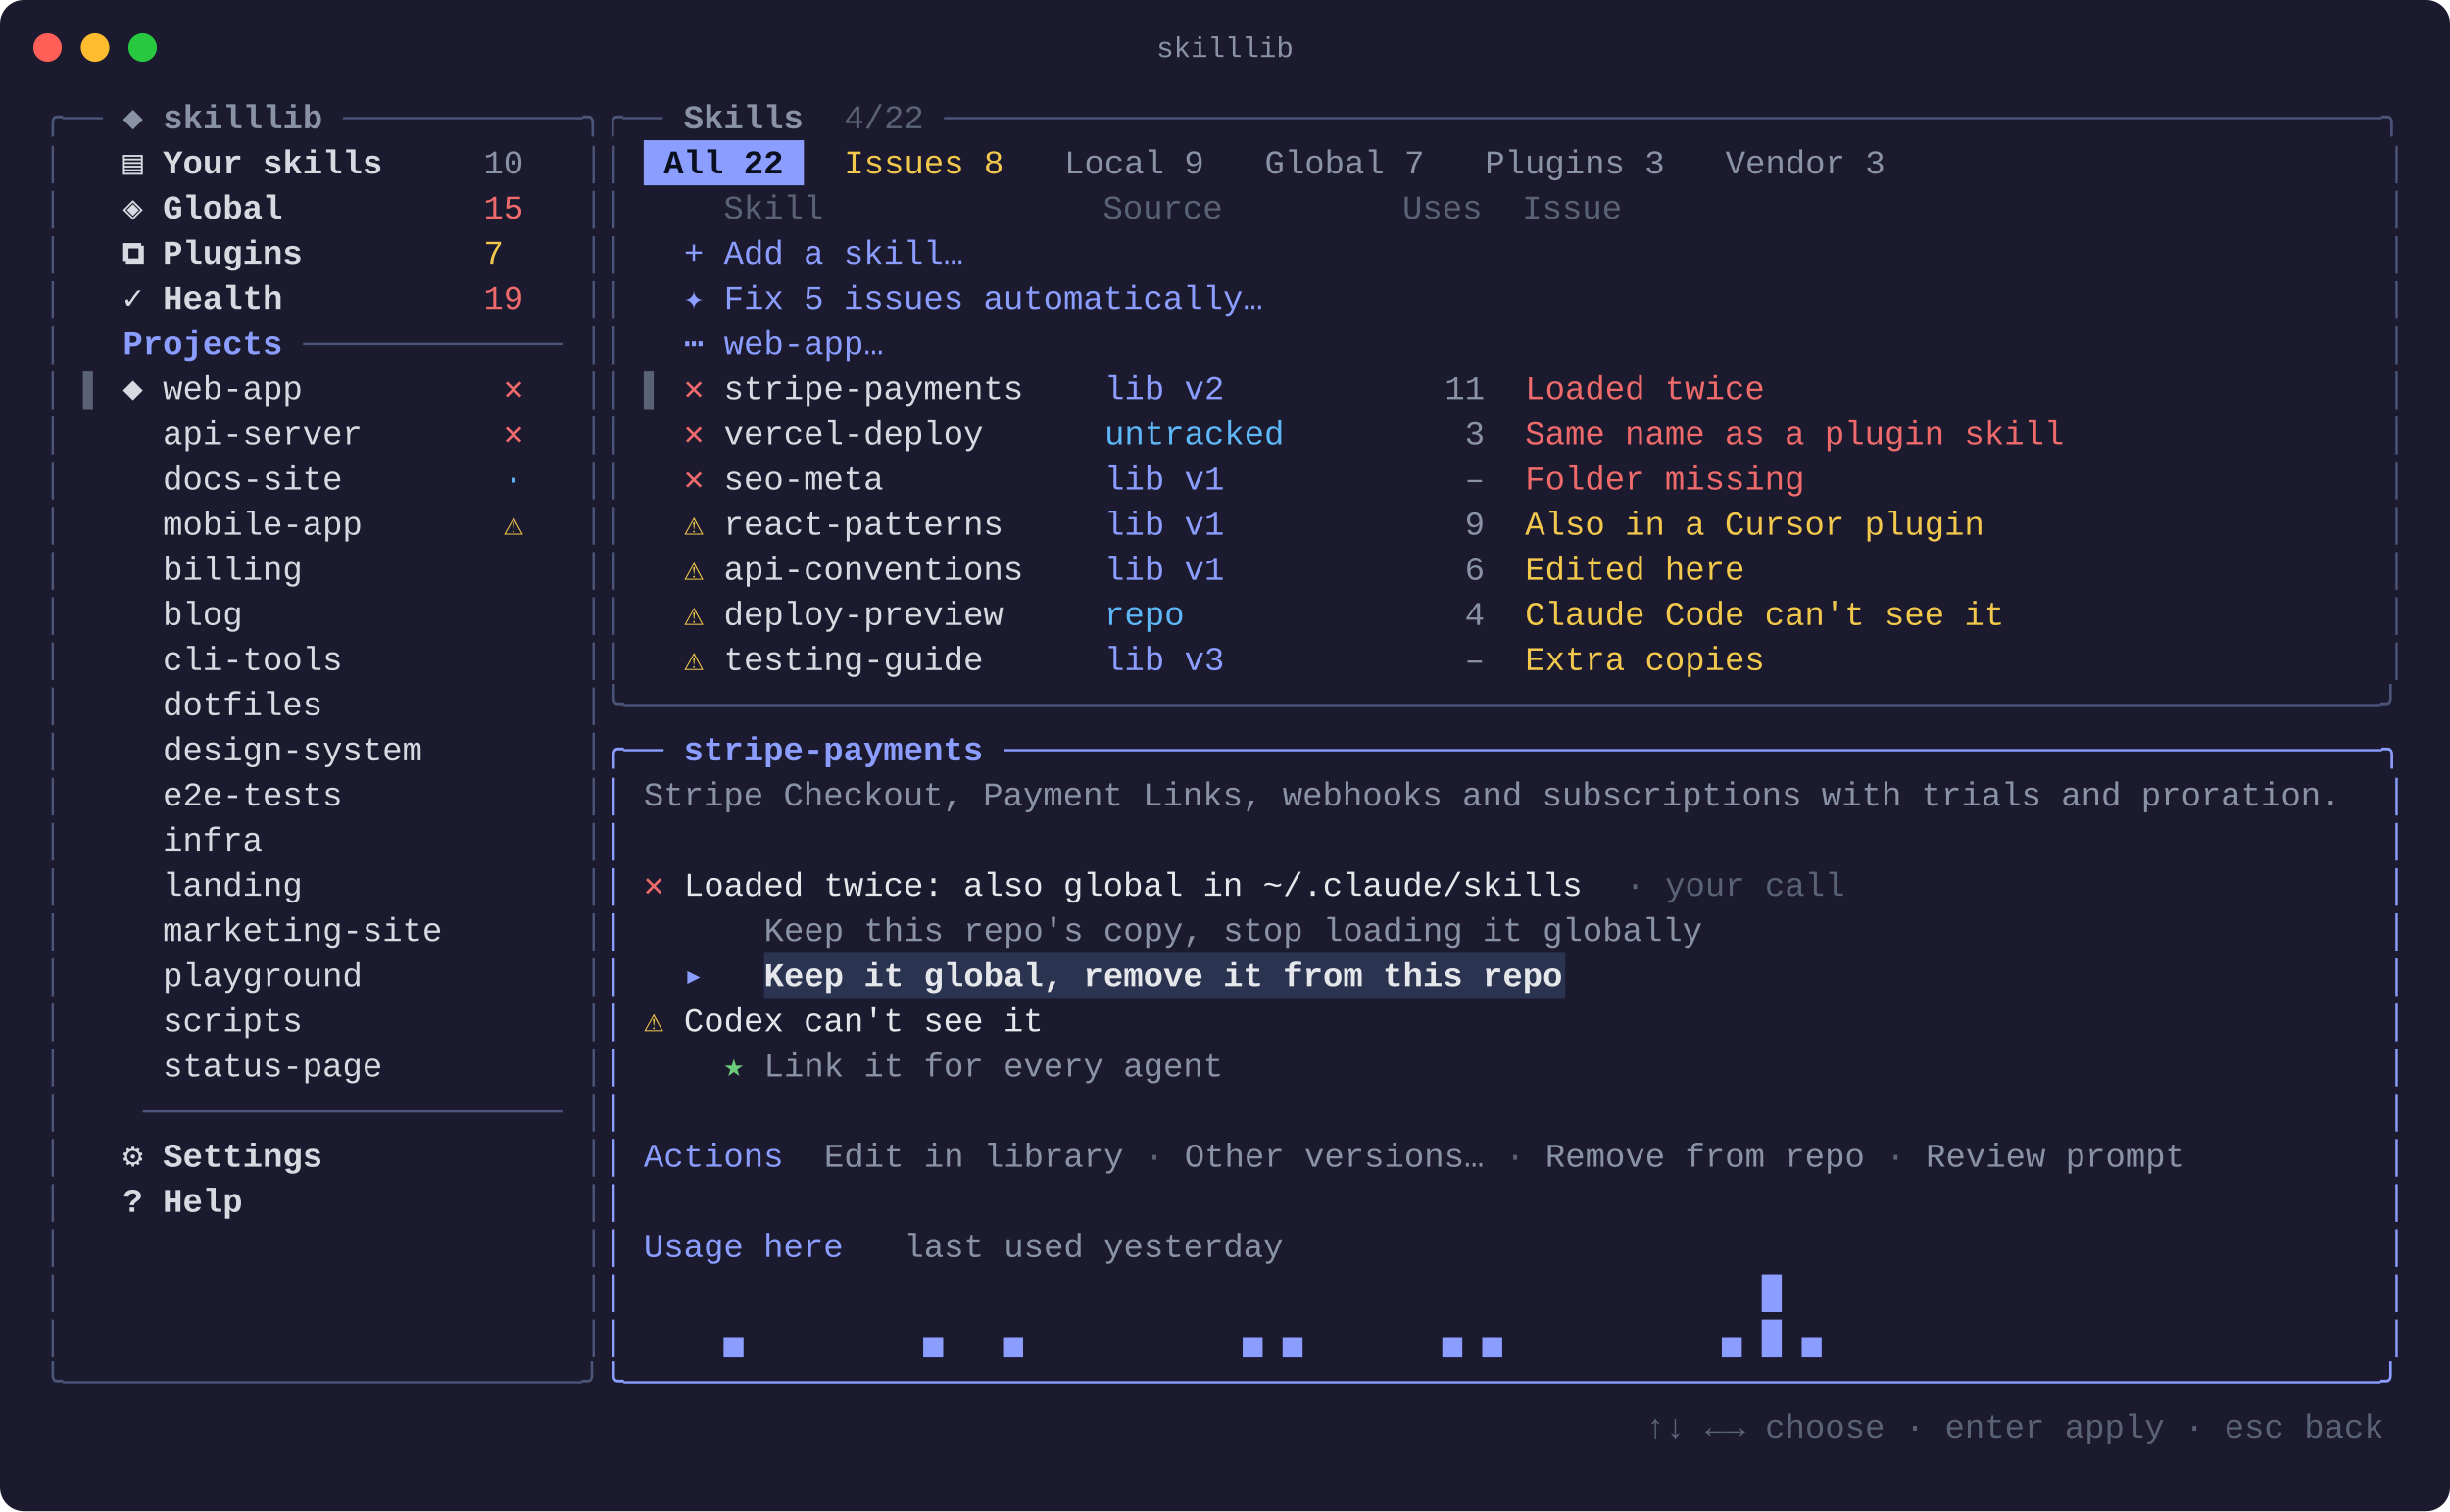
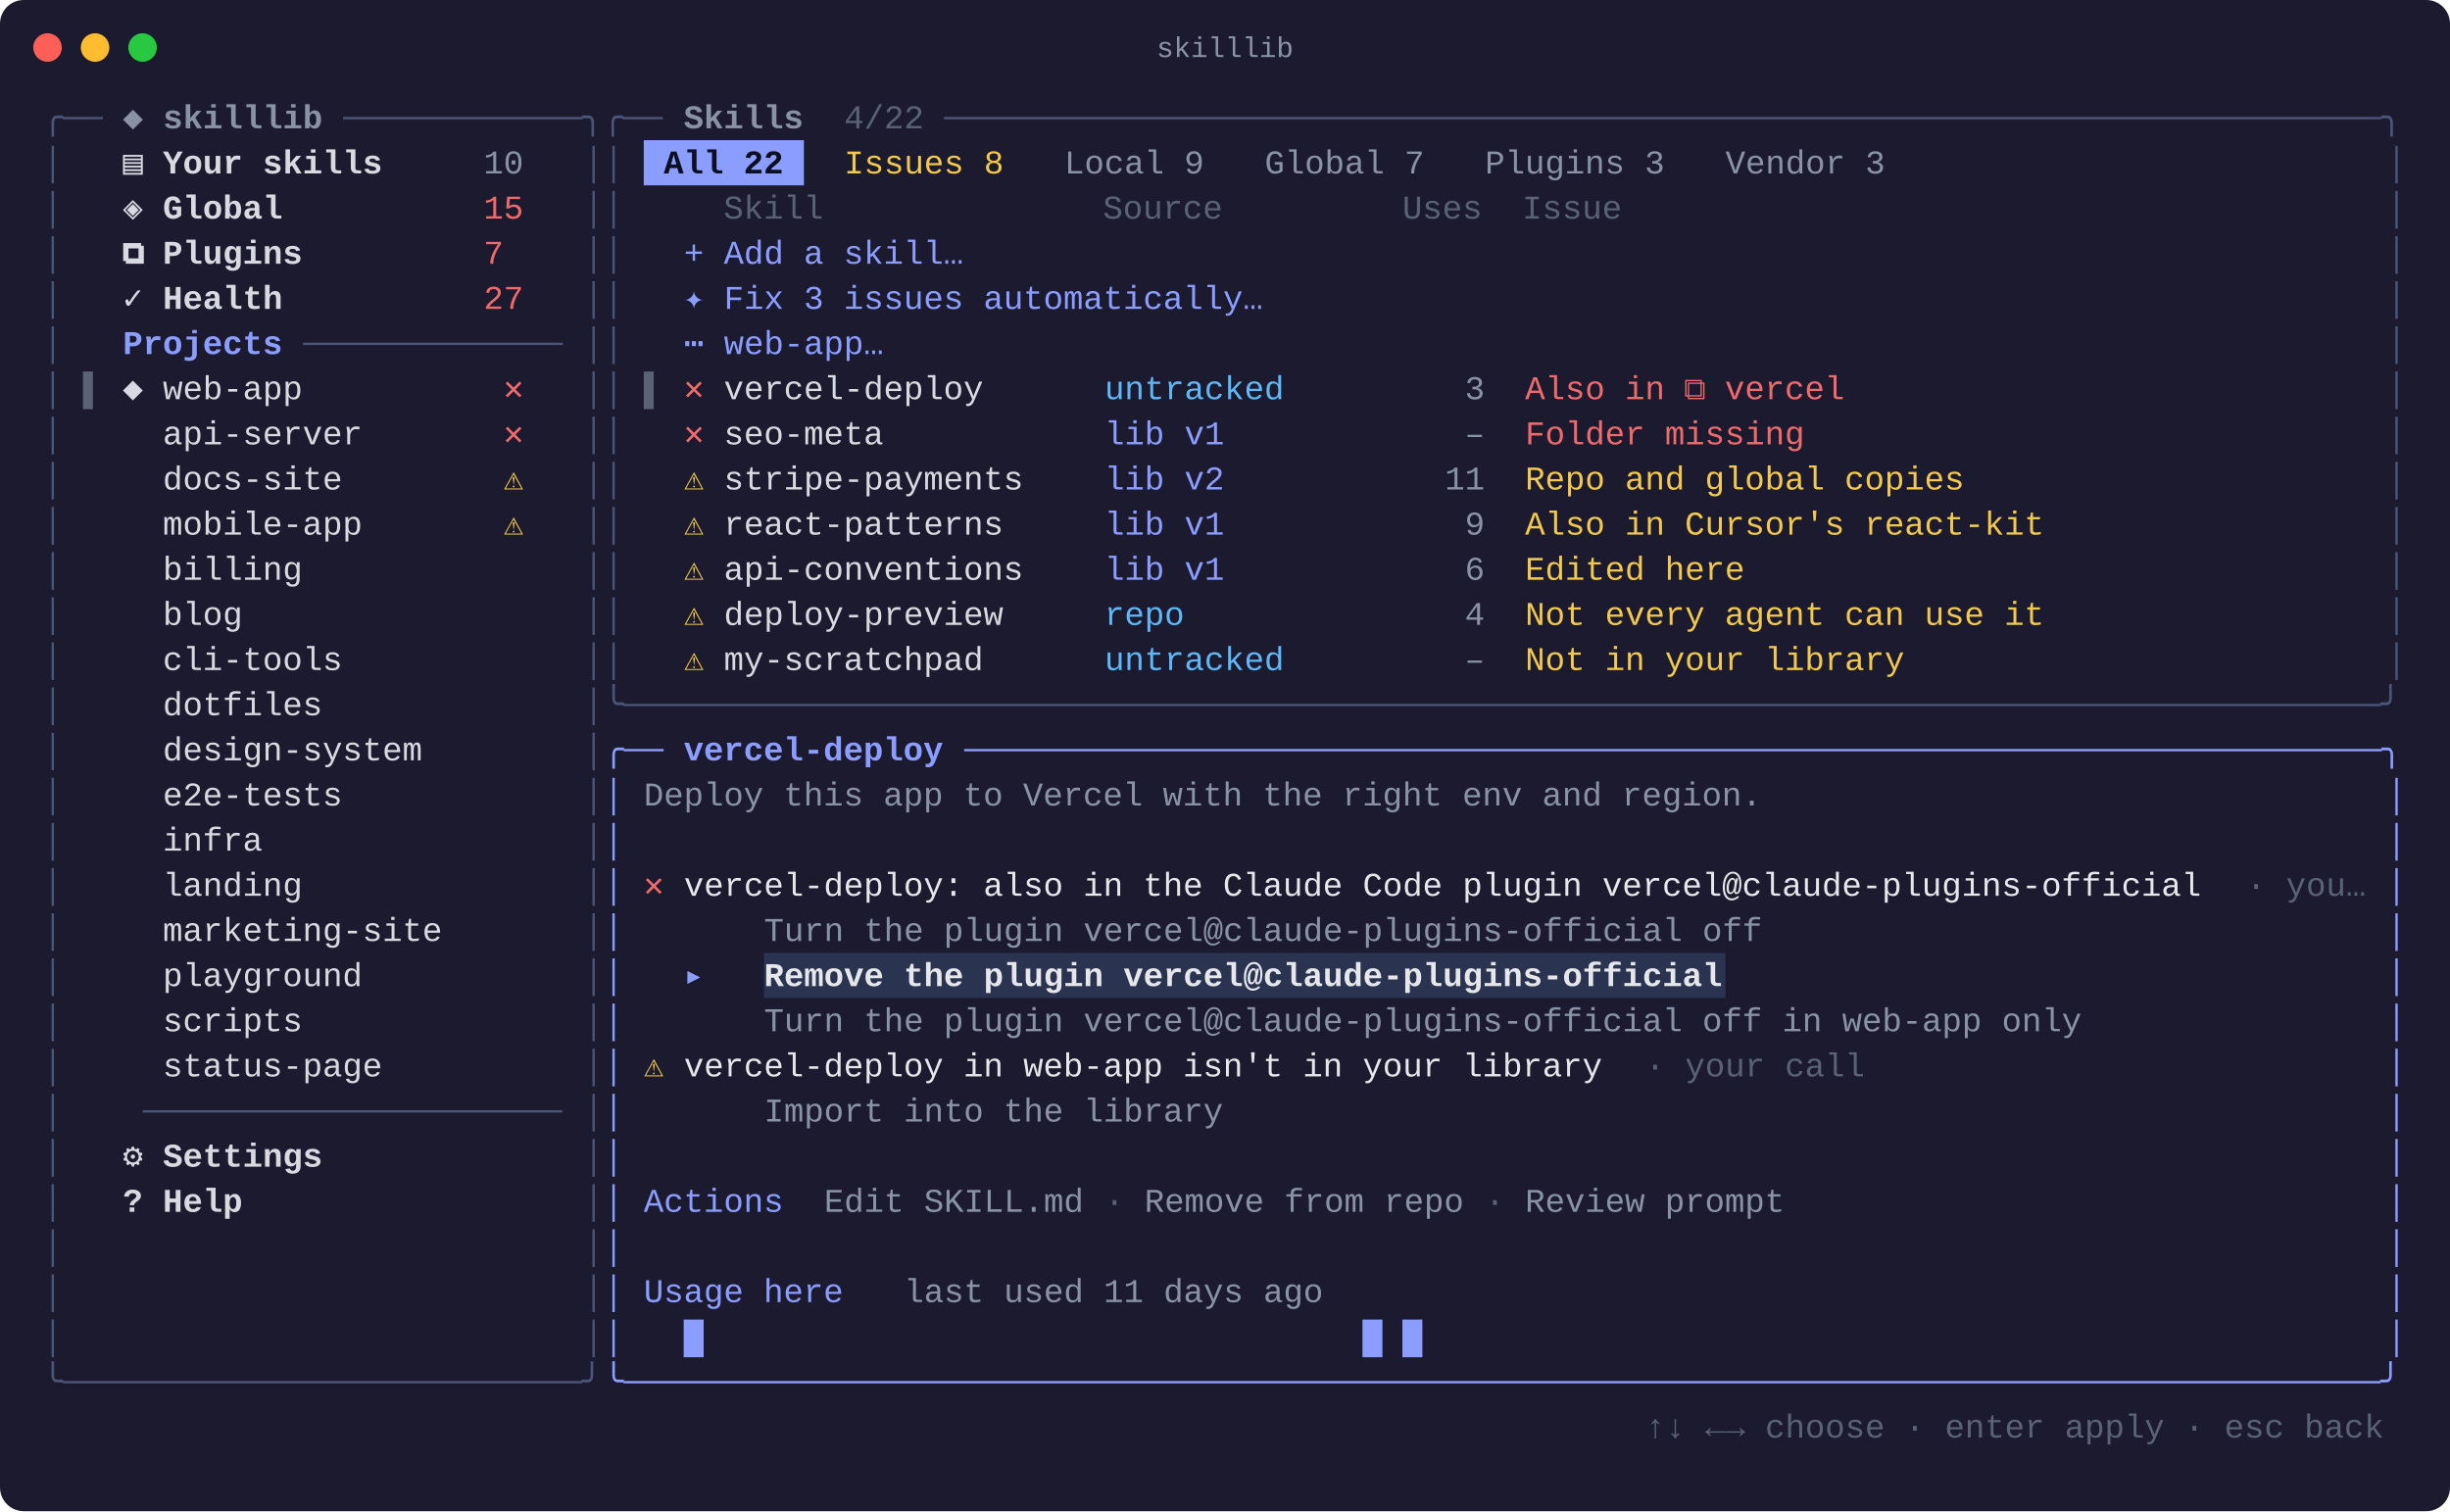
<svg xmlns="http://www.w3.org/2000/svg" width="1031" height="636" viewBox="0 0 1031 636" font-family="SFMono-Regular, Menlo, Consolas, 'Liberation Mono', monospace" font-size="14">
  <rect width="1031" height="636" rx="10" fill="#1b1a2e" />
  <circle cx="20" cy="20" r="6" fill="#ff5f57" />
  <circle cx="40" cy="20" r="6" fill="#febc2e" />
  <circle cx="60" cy="20" r="6" fill="#28c840" />
  <text x="515.5" y="24" fill="#8a93a6" font-size="12" text-anchor="middle">skilllib</text>
  <text x="18.0" y="54.0" fill="#4b5578" xml:space="preserve" textLength="25.3" lengthAdjust="spacingAndGlyphs">╭──</text>
  <text x="43.3" y="54.0" fill="#8a93a6" font-weight="bold" xml:space="preserve" textLength="101.2" lengthAdjust="spacingAndGlyphs"> ◆ skilllib </text>
  <text x="144.4" y="54.0" fill="#4b5578" xml:space="preserve" textLength="134.9" lengthAdjust="spacingAndGlyphs">────────────╮╭──</text>
  <text x="279.3" y="54.0" fill="#8a93a6" font-weight="bold" xml:space="preserve" textLength="67.4" lengthAdjust="spacingAndGlyphs"> Skills </text>
  <text x="346.8" y="54.0" fill="#5a6275" xml:space="preserve" textLength="50.6" lengthAdjust="spacingAndGlyphs"> 4/22 </text>
  <text x="397.3" y="54.0" fill="#4b5578" xml:space="preserve" textLength="615.4" lengthAdjust="spacingAndGlyphs">────────────────────────────────────────────────────────────────────────╮</text>
  <text x="18.0" y="73.0" fill="#4b5578" xml:space="preserve" textLength="8.4" lengthAdjust="spacingAndGlyphs">│</text>
  <text x="51.7" y="73.0" fill="#d7dae0" font-weight="bold" xml:space="preserve" textLength="151.7" lengthAdjust="spacingAndGlyphs">▤ Your skills     </text>
  <text x="203.5" y="73.0" fill="#8a93a6" xml:space="preserve" textLength="33.7" lengthAdjust="spacingAndGlyphs">10  </text>
  <text x="245.6" y="73.0" fill="#4b5578" xml:space="preserve" textLength="16.9" lengthAdjust="spacingAndGlyphs">││</text>
  <rect x="270.9" y="59.0" width="67.4" height="19" fill="#8b9dff" />
  <text x="270.9" y="73.0" fill="#0b1020" font-weight="bold" xml:space="preserve" textLength="67.4" lengthAdjust="spacingAndGlyphs"> All 22 </text>
  <text x="346.8" y="73.0" fill="#f2c94c" xml:space="preserve" textLength="84.3" lengthAdjust="spacingAndGlyphs"> Issues 8 </text>
  <text x="439.5" y="73.0" fill="#8a93a6" xml:space="preserve" textLength="75.9" lengthAdjust="spacingAndGlyphs"> Local 9 </text>
  <text x="523.8" y="73.0" fill="#8a93a6" xml:space="preserve" textLength="84.3" lengthAdjust="spacingAndGlyphs"> Global 7 </text>
  <text x="616.5" y="73.0" fill="#8a93a6" xml:space="preserve" textLength="92.7" lengthAdjust="spacingAndGlyphs"> Plugins 3 </text>
  <text x="717.7" y="73.0" fill="#8a93a6" xml:space="preserve" textLength="84.3" lengthAdjust="spacingAndGlyphs"> Vendor 3 </text>
  <text x="1004.3" y="73.0" fill="#4b5578" xml:space="preserve" textLength="8.4" lengthAdjust="spacingAndGlyphs">│</text>
  <text x="18.0" y="92.0" fill="#4b5578" xml:space="preserve" textLength="8.4" lengthAdjust="spacingAndGlyphs">│</text>
  <text x="51.7" y="92.0" fill="#d7dae0" font-weight="bold" xml:space="preserve" textLength="151.7" lengthAdjust="spacingAndGlyphs">◈ Global          </text>
  <text x="203.5" y="92.0" fill="#ef6b6b" xml:space="preserve" textLength="33.7" lengthAdjust="spacingAndGlyphs">15  </text>
  <text x="245.6" y="92.0" fill="#4b5578" xml:space="preserve" textLength="16.9" lengthAdjust="spacingAndGlyphs">││</text>
  <text x="270.9" y="92.0" fill="#5a6275" xml:space="preserve" textLength="725.0" lengthAdjust="spacingAndGlyphs">    Skill              Source         Uses  Issue                                     </text>
  <text x="1004.3" y="92.0" fill="#4b5578" xml:space="preserve" textLength="8.4" lengthAdjust="spacingAndGlyphs">│</text>
  <text x="18.0" y="111.0" fill="#4b5578" xml:space="preserve" textLength="8.4" lengthAdjust="spacingAndGlyphs">│</text>
  <text x="51.7" y="111.0" fill="#d7dae0" font-weight="bold" xml:space="preserve" textLength="151.7" lengthAdjust="spacingAndGlyphs">⧉ Plugins         </text>
-   <text x="203.5" y="111.0" fill="#f2c94c" xml:space="preserve" textLength="33.7" lengthAdjust="spacingAndGlyphs">7   </text>
+   <text x="203.5" y="111.0" fill="#ef6b6b" xml:space="preserve" textLength="33.7" lengthAdjust="spacingAndGlyphs">7   </text>
  <text x="245.6" y="111.0" fill="#4b5578" xml:space="preserve" textLength="16.9" lengthAdjust="spacingAndGlyphs">││</text>
  <text x="287.8" y="111.0" fill="#8b9dff" xml:space="preserve" textLength="708.1" lengthAdjust="spacingAndGlyphs">+ Add a skill…                                                                      </text>
  <text x="1004.3" y="111.0" fill="#4b5578" xml:space="preserve" textLength="8.4" lengthAdjust="spacingAndGlyphs">│</text>
  <text x="18.0" y="130.0" fill="#4b5578" xml:space="preserve" textLength="8.4" lengthAdjust="spacingAndGlyphs">│</text>
  <text x="51.7" y="130.0" fill="#d7dae0" font-weight="bold" xml:space="preserve" textLength="151.7" lengthAdjust="spacingAndGlyphs">✓ Health          </text>
-   <text x="203.5" y="130.0" fill="#ef6b6b" xml:space="preserve" textLength="33.7" lengthAdjust="spacingAndGlyphs">19  </text>
+   <text x="203.5" y="130.0" fill="#ef6b6b" xml:space="preserve" textLength="33.7" lengthAdjust="spacingAndGlyphs">27  </text>
  <text x="245.6" y="130.0" fill="#4b5578" xml:space="preserve" textLength="16.9" lengthAdjust="spacingAndGlyphs">││</text>
-   <text x="287.8" y="130.0" fill="#8b9dff" xml:space="preserve" textLength="708.1" lengthAdjust="spacingAndGlyphs">✦ Fix 5 issues automatically…                                                       </text>
+   <text x="287.8" y="130.0" fill="#8b9dff" xml:space="preserve" textLength="708.1" lengthAdjust="spacingAndGlyphs">✦ Fix 3 issues automatically…                                                       </text>
  <text x="1004.3" y="130.0" fill="#4b5578" xml:space="preserve" textLength="8.4" lengthAdjust="spacingAndGlyphs">│</text>
  <text x="18.0" y="149.0" fill="#4b5578" xml:space="preserve" textLength="8.4" lengthAdjust="spacingAndGlyphs">│</text>
  <text x="34.9" y="149.0" fill="#8b9dff" font-weight="bold" xml:space="preserve" textLength="92.7" lengthAdjust="spacingAndGlyphs">  Projects </text>
  <text x="127.6" y="149.0" fill="#4b5578" xml:space="preserve" textLength="109.6" lengthAdjust="spacingAndGlyphs">─────────────</text>
  <text x="245.6" y="149.0" fill="#4b5578" xml:space="preserve" textLength="16.9" lengthAdjust="spacingAndGlyphs">││</text>
  <text x="287.8" y="149.0" fill="#8b9dff" xml:space="preserve" textLength="708.1" lengthAdjust="spacingAndGlyphs">⋯ web-app…                                                                          </text>
  <text x="1004.3" y="149.0" fill="#4b5578" xml:space="preserve" textLength="8.4" lengthAdjust="spacingAndGlyphs">│</text>
  <text x="18.0" y="168.0" fill="#4b5578" xml:space="preserve" textLength="8.4" lengthAdjust="spacingAndGlyphs">│</text>
  <text x="34.9" y="168.0" fill="#5a6275" xml:space="preserve" textLength="16.9" lengthAdjust="spacingAndGlyphs">▌ </text>
  <text x="51.7" y="168.0" fill="#d7dae0" xml:space="preserve" textLength="160.2" lengthAdjust="spacingAndGlyphs">◆ web-app          </text>
  <text x="211.9" y="168.0" fill="#ef6b6b" xml:space="preserve" textLength="25.3" lengthAdjust="spacingAndGlyphs">✕  </text>
  <text x="245.6" y="168.0" fill="#4b5578" xml:space="preserve" textLength="16.9" lengthAdjust="spacingAndGlyphs">││</text>
  <text x="270.9" y="168.0" fill="#5a6275" xml:space="preserve" textLength="16.9" lengthAdjust="spacingAndGlyphs">▌ </text>
  <text x="287.8" y="168.0" fill="#ef6b6b" xml:space="preserve" textLength="16.9" lengthAdjust="spacingAndGlyphs">✕ </text>
-   <text x="304.6" y="168.0" fill="#d7dae0" xml:space="preserve" textLength="160.2" lengthAdjust="spacingAndGlyphs">stripe-payments    </text>
-   <text x="464.8" y="168.0" fill="#8b9dff" xml:space="preserve" textLength="118.0" lengthAdjust="spacingAndGlyphs">lib v2        </text>
-   <text x="582.8" y="168.0" fill="#8a93a6" xml:space="preserve" textLength="50.6" lengthAdjust="spacingAndGlyphs">   11 </text>
-   <text x="633.4" y="168.0" fill="#ef6b6b" xml:space="preserve" textLength="362.5" lengthAdjust="spacingAndGlyphs"> Loaded twice                              </text>
+   <text x="304.6" y="168.0" fill="#d7dae0" xml:space="preserve" textLength="160.2" lengthAdjust="spacingAndGlyphs">vercel-deploy      </text>
+   <text x="464.8" y="168.0" fill="#5eb8f7" xml:space="preserve" textLength="118.0" lengthAdjust="spacingAndGlyphs">untracked     </text>
+   <text x="582.8" y="168.0" fill="#8a93a6" xml:space="preserve" textLength="50.6" lengthAdjust="spacingAndGlyphs">    3 </text>
+   <text x="633.4" y="168.0" fill="#ef6b6b" xml:space="preserve" textLength="362.5" lengthAdjust="spacingAndGlyphs"> Also in ⧉ vercel                          </text>
  <text x="1004.3" y="168.0" fill="#4b5578" xml:space="preserve" textLength="8.4" lengthAdjust="spacingAndGlyphs">│</text>
  <text x="18.0" y="187.0" fill="#4b5578" xml:space="preserve" textLength="8.4" lengthAdjust="spacingAndGlyphs">│</text>
  <text x="51.7" y="187.0" fill="#d7dae0" xml:space="preserve" textLength="160.2" lengthAdjust="spacingAndGlyphs">  api-server       </text>
  <text x="211.9" y="187.0" fill="#ef6b6b" xml:space="preserve" textLength="25.3" lengthAdjust="spacingAndGlyphs">✕  </text>
  <text x="245.6" y="187.0" fill="#4b5578" xml:space="preserve" textLength="16.9" lengthAdjust="spacingAndGlyphs">││</text>
  <text x="287.8" y="187.0" fill="#ef6b6b" xml:space="preserve" textLength="16.9" lengthAdjust="spacingAndGlyphs">✕ </text>
-   <text x="304.6" y="187.0" fill="#d7dae0" xml:space="preserve" textLength="160.2" lengthAdjust="spacingAndGlyphs">vercel-deploy      </text>
-   <text x="464.8" y="187.0" fill="#5eb8f7" xml:space="preserve" textLength="118.0" lengthAdjust="spacingAndGlyphs">untracked     </text>
-   <text x="582.8" y="187.0" fill="#8a93a6" xml:space="preserve" textLength="50.6" lengthAdjust="spacingAndGlyphs">    3 </text>
-   <text x="633.4" y="187.0" fill="#ef6b6b" xml:space="preserve" textLength="362.5" lengthAdjust="spacingAndGlyphs"> Same name as a plugin skill               </text>
+   <text x="304.6" y="187.0" fill="#d7dae0" xml:space="preserve" textLength="160.2" lengthAdjust="spacingAndGlyphs">seo-meta           </text>
+   <text x="464.8" y="187.0" fill="#8b9dff" xml:space="preserve" textLength="118.0" lengthAdjust="spacingAndGlyphs">lib v1        </text>
+   <text x="582.8" y="187.0" fill="#8a93a6" xml:space="preserve" textLength="50.6" lengthAdjust="spacingAndGlyphs">    – </text>
+   <text x="633.4" y="187.0" fill="#ef6b6b" xml:space="preserve" textLength="362.5" lengthAdjust="spacingAndGlyphs"> Folder missing                            </text>
  <text x="1004.3" y="187.0" fill="#4b5578" xml:space="preserve" textLength="8.4" lengthAdjust="spacingAndGlyphs">│</text>
  <text x="18.0" y="206.0" fill="#4b5578" xml:space="preserve" textLength="8.4" lengthAdjust="spacingAndGlyphs">│</text>
  <text x="51.7" y="206.0" fill="#d7dae0" xml:space="preserve" textLength="160.2" lengthAdjust="spacingAndGlyphs">  docs-site        </text>
-   <text x="211.9" y="206.0" fill="#5eb8f7" xml:space="preserve" textLength="25.3" lengthAdjust="spacingAndGlyphs">·  </text>
+   <text x="211.9" y="206.0" fill="#f2c94c" xml:space="preserve" textLength="25.3" lengthAdjust="spacingAndGlyphs">⚠  </text>
  <text x="245.6" y="206.0" fill="#4b5578" xml:space="preserve" textLength="16.9" lengthAdjust="spacingAndGlyphs">││</text>
-   <text x="287.8" y="206.0" fill="#ef6b6b" xml:space="preserve" textLength="16.9" lengthAdjust="spacingAndGlyphs">✕ </text>
-   <text x="304.6" y="206.0" fill="#d7dae0" xml:space="preserve" textLength="160.2" lengthAdjust="spacingAndGlyphs">seo-meta           </text>
-   <text x="464.8" y="206.0" fill="#8b9dff" xml:space="preserve" textLength="118.0" lengthAdjust="spacingAndGlyphs">lib v1        </text>
-   <text x="582.8" y="206.0" fill="#8a93a6" xml:space="preserve" textLength="50.6" lengthAdjust="spacingAndGlyphs">    – </text>
-   <text x="633.4" y="206.0" fill="#ef6b6b" xml:space="preserve" textLength="362.5" lengthAdjust="spacingAndGlyphs"> Folder missing                            </text>
+   <text x="287.8" y="206.0" fill="#f2c94c" xml:space="preserve" textLength="16.9" lengthAdjust="spacingAndGlyphs">⚠ </text>
+   <text x="304.6" y="206.0" fill="#d7dae0" xml:space="preserve" textLength="160.2" lengthAdjust="spacingAndGlyphs">stripe-payments    </text>
+   <text x="464.8" y="206.0" fill="#8b9dff" xml:space="preserve" textLength="118.0" lengthAdjust="spacingAndGlyphs">lib v2        </text>
+   <text x="582.8" y="206.0" fill="#8a93a6" xml:space="preserve" textLength="50.6" lengthAdjust="spacingAndGlyphs">   11 </text>
+   <text x="633.4" y="206.0" fill="#f2c94c" xml:space="preserve" textLength="362.5" lengthAdjust="spacingAndGlyphs"> Repo and global copies                    </text>
  <text x="1004.3" y="206.0" fill="#4b5578" xml:space="preserve" textLength="8.4" lengthAdjust="spacingAndGlyphs">│</text>
  <text x="18.0" y="225.0" fill="#4b5578" xml:space="preserve" textLength="8.4" lengthAdjust="spacingAndGlyphs">│</text>
  <text x="51.7" y="225.0" fill="#d7dae0" xml:space="preserve" textLength="160.2" lengthAdjust="spacingAndGlyphs">  mobile-app       </text>
  <text x="211.9" y="225.0" fill="#f2c94c" xml:space="preserve" textLength="25.3" lengthAdjust="spacingAndGlyphs">⚠  </text>
  <text x="245.6" y="225.0" fill="#4b5578" xml:space="preserve" textLength="16.9" lengthAdjust="spacingAndGlyphs">││</text>
  <text x="287.8" y="225.0" fill="#f2c94c" xml:space="preserve" textLength="16.9" lengthAdjust="spacingAndGlyphs">⚠ </text>
  <text x="304.6" y="225.0" fill="#d7dae0" xml:space="preserve" textLength="160.2" lengthAdjust="spacingAndGlyphs">react-patterns     </text>
  <text x="464.8" y="225.0" fill="#8b9dff" xml:space="preserve" textLength="118.0" lengthAdjust="spacingAndGlyphs">lib v1        </text>
  <text x="582.8" y="225.0" fill="#8a93a6" xml:space="preserve" textLength="50.6" lengthAdjust="spacingAndGlyphs">    9 </text>
-   <text x="633.4" y="225.0" fill="#f2c94c" xml:space="preserve" textLength="362.5" lengthAdjust="spacingAndGlyphs"> Also in a Cursor plugin                   </text>
+   <text x="633.4" y="225.0" fill="#f2c94c" xml:space="preserve" textLength="362.5" lengthAdjust="spacingAndGlyphs"> Also in Cursor's react-kit                </text>
  <text x="1004.3" y="225.0" fill="#4b5578" xml:space="preserve" textLength="8.4" lengthAdjust="spacingAndGlyphs">│</text>
  <text x="18.0" y="244.0" fill="#4b5578" xml:space="preserve" textLength="8.4" lengthAdjust="spacingAndGlyphs">│</text>
  <text x="51.7" y="244.0" fill="#d7dae0" xml:space="preserve" textLength="193.9" lengthAdjust="spacingAndGlyphs">  billing              </text>
  <text x="245.6" y="244.0" fill="#4b5578" xml:space="preserve" textLength="16.9" lengthAdjust="spacingAndGlyphs">││</text>
  <text x="287.8" y="244.0" fill="#f2c94c" xml:space="preserve" textLength="16.9" lengthAdjust="spacingAndGlyphs">⚠ </text>
  <text x="304.6" y="244.0" fill="#d7dae0" xml:space="preserve" textLength="160.2" lengthAdjust="spacingAndGlyphs">api-conventions    </text>
  <text x="464.8" y="244.0" fill="#8b9dff" xml:space="preserve" textLength="118.0" lengthAdjust="spacingAndGlyphs">lib v1        </text>
  <text x="582.8" y="244.0" fill="#8a93a6" xml:space="preserve" textLength="50.6" lengthAdjust="spacingAndGlyphs">    6 </text>
  <text x="633.4" y="244.0" fill="#f2c94c" xml:space="preserve" textLength="362.5" lengthAdjust="spacingAndGlyphs"> Edited here                               </text>
  <text x="1004.3" y="244.0" fill="#4b5578" xml:space="preserve" textLength="8.4" lengthAdjust="spacingAndGlyphs">│</text>
  <text x="18.0" y="263.0" fill="#4b5578" xml:space="preserve" textLength="8.4" lengthAdjust="spacingAndGlyphs">│</text>
  <text x="51.7" y="263.0" fill="#d7dae0" xml:space="preserve" textLength="193.9" lengthAdjust="spacingAndGlyphs">  blog                 </text>
  <text x="245.6" y="263.0" fill="#4b5578" xml:space="preserve" textLength="16.9" lengthAdjust="spacingAndGlyphs">││</text>
  <text x="287.8" y="263.0" fill="#f2c94c" xml:space="preserve" textLength="16.9" lengthAdjust="spacingAndGlyphs">⚠ </text>
  <text x="304.6" y="263.0" fill="#d7dae0" xml:space="preserve" textLength="160.2" lengthAdjust="spacingAndGlyphs">deploy-preview     </text>
  <text x="464.8" y="263.0" fill="#5eb8f7" xml:space="preserve" textLength="118.0" lengthAdjust="spacingAndGlyphs">repo          </text>
  <text x="582.8" y="263.0" fill="#8a93a6" xml:space="preserve" textLength="50.6" lengthAdjust="spacingAndGlyphs">    4 </text>
-   <text x="633.4" y="263.0" fill="#f2c94c" xml:space="preserve" textLength="362.5" lengthAdjust="spacingAndGlyphs"> Claude Code can't see it                  </text>
+   <text x="633.4" y="263.0" fill="#f2c94c" xml:space="preserve" textLength="362.5" lengthAdjust="spacingAndGlyphs"> Not every agent can use it                </text>
  <text x="1004.3" y="263.0" fill="#4b5578" xml:space="preserve" textLength="8.4" lengthAdjust="spacingAndGlyphs">│</text>
  <text x="18.0" y="282.0" fill="#4b5578" xml:space="preserve" textLength="8.4" lengthAdjust="spacingAndGlyphs">│</text>
  <text x="51.7" y="282.0" fill="#d7dae0" xml:space="preserve" textLength="193.9" lengthAdjust="spacingAndGlyphs">  cli-tools            </text>
  <text x="245.6" y="282.0" fill="#4b5578" xml:space="preserve" textLength="16.9" lengthAdjust="spacingAndGlyphs">││</text>
  <text x="287.8" y="282.0" fill="#f2c94c" xml:space="preserve" textLength="16.9" lengthAdjust="spacingAndGlyphs">⚠ </text>
-   <text x="304.6" y="282.0" fill="#d7dae0" xml:space="preserve" textLength="160.2" lengthAdjust="spacingAndGlyphs">testing-guide      </text>
-   <text x="464.8" y="282.0" fill="#8b9dff" xml:space="preserve" textLength="118.0" lengthAdjust="spacingAndGlyphs">lib v3        </text>
+   <text x="304.6" y="282.0" fill="#d7dae0" xml:space="preserve" textLength="160.2" lengthAdjust="spacingAndGlyphs">my-scratchpad      </text>
+   <text x="464.8" y="282.0" fill="#5eb8f7" xml:space="preserve" textLength="118.0" lengthAdjust="spacingAndGlyphs">untracked     </text>
  <text x="582.8" y="282.0" fill="#8a93a6" xml:space="preserve" textLength="50.6" lengthAdjust="spacingAndGlyphs">    – </text>
-   <text x="633.4" y="282.0" fill="#f2c94c" xml:space="preserve" textLength="362.5" lengthAdjust="spacingAndGlyphs"> Extra copies                              </text>
+   <text x="633.4" y="282.0" fill="#f2c94c" xml:space="preserve" textLength="362.5" lengthAdjust="spacingAndGlyphs"> Not in your library                       </text>
  <text x="1004.3" y="282.0" fill="#4b5578" xml:space="preserve" textLength="8.4" lengthAdjust="spacingAndGlyphs">│</text>
  <text x="18.0" y="301.0" fill="#4b5578" xml:space="preserve" textLength="8.4" lengthAdjust="spacingAndGlyphs">│</text>
  <text x="51.7" y="301.0" fill="#d7dae0" xml:space="preserve" textLength="193.9" lengthAdjust="spacingAndGlyphs">  dotfiles             </text>
  <text x="245.6" y="301.0" fill="#4b5578" xml:space="preserve" textLength="767.1" lengthAdjust="spacingAndGlyphs">│╰────────────────────────────────────────────────────────────────────────────────────────╯</text>
  <text x="18.0" y="320.0" fill="#4b5578" xml:space="preserve" textLength="8.4" lengthAdjust="spacingAndGlyphs">│</text>
  <text x="51.7" y="320.0" fill="#d7dae0" xml:space="preserve" textLength="193.9" lengthAdjust="spacingAndGlyphs">  design-system        </text>
  <text x="245.6" y="320.0" fill="#4b5578" xml:space="preserve" textLength="8.4" lengthAdjust="spacingAndGlyphs">│</text>
  <text x="254.0" y="320.0" fill="#8b9dff" xml:space="preserve" textLength="25.3" lengthAdjust="spacingAndGlyphs">╭──</text>
-   <text x="279.3" y="320.0" fill="#8b9dff" font-weight="bold" xml:space="preserve" textLength="143.3" lengthAdjust="spacingAndGlyphs"> stripe-payments </text>
-   <text x="422.6" y="320.0" fill="#8b9dff" xml:space="preserve" textLength="590.1" lengthAdjust="spacingAndGlyphs">─────────────────────────────────────────────────────────────────────╮</text>
+   <text x="279.3" y="320.0" fill="#8b9dff" font-weight="bold" xml:space="preserve" textLength="126.4" lengthAdjust="spacingAndGlyphs"> vercel-deploy </text>
+   <text x="405.8" y="320.0" fill="#8b9dff" xml:space="preserve" textLength="607.0" lengthAdjust="spacingAndGlyphs">───────────────────────────────────────────────────────────────────────╮</text>
  <text x="18.0" y="339.0" fill="#4b5578" xml:space="preserve" textLength="8.4" lengthAdjust="spacingAndGlyphs">│</text>
  <text x="51.7" y="339.0" fill="#d7dae0" xml:space="preserve" textLength="193.9" lengthAdjust="spacingAndGlyphs">  e2e-tests            </text>
  <text x="245.6" y="339.0" fill="#4b5578" xml:space="preserve" textLength="8.4" lengthAdjust="spacingAndGlyphs">│</text>
  <text x="254.0" y="339.0" fill="#8b9dff" xml:space="preserve" textLength="8.4" lengthAdjust="spacingAndGlyphs">│</text>
-   <text x="270.9" y="339.0" fill="#8a93a6" xml:space="preserve" textLength="716.5" lengthAdjust="spacingAndGlyphs">Stripe Checkout, Payment Links, webhooks and subscriptions with trials and proration.</text>
+   <text x="270.9" y="339.0" fill="#8a93a6" xml:space="preserve" textLength="472.1" lengthAdjust="spacingAndGlyphs">Deploy this app to Vercel with the right env and region.</text>
  <text x="1004.3" y="339.0" fill="#8b9dff" xml:space="preserve" textLength="8.4" lengthAdjust="spacingAndGlyphs">│</text>
  <text x="18.0" y="358.0" fill="#4b5578" xml:space="preserve" textLength="8.4" lengthAdjust="spacingAndGlyphs">│</text>
  <text x="51.7" y="358.0" fill="#d7dae0" xml:space="preserve" textLength="193.9" lengthAdjust="spacingAndGlyphs">  infra                </text>
  <text x="245.6" y="358.0" fill="#4b5578" xml:space="preserve" textLength="8.4" lengthAdjust="spacingAndGlyphs">│</text>
  <text x="254.0" y="358.0" fill="#8b9dff" xml:space="preserve" textLength="8.4" lengthAdjust="spacingAndGlyphs">│</text>
  <text x="1004.3" y="358.0" fill="#8b9dff" xml:space="preserve" textLength="8.4" lengthAdjust="spacingAndGlyphs">│</text>
  <text x="18.0" y="377.0" fill="#4b5578" xml:space="preserve" textLength="8.4" lengthAdjust="spacingAndGlyphs">│</text>
  <text x="51.7" y="377.0" fill="#d7dae0" xml:space="preserve" textLength="193.9" lengthAdjust="spacingAndGlyphs">  landing              </text>
  <text x="245.6" y="377.0" fill="#4b5578" xml:space="preserve" textLength="8.4" lengthAdjust="spacingAndGlyphs">│</text>
  <text x="254.0" y="377.0" fill="#8b9dff" xml:space="preserve" textLength="8.4" lengthAdjust="spacingAndGlyphs">│</text>
  <text x="270.9" y="377.0" fill="#ef6b6b" xml:space="preserve" textLength="16.9" lengthAdjust="spacingAndGlyphs">✕ </text>
-   <text x="287.8" y="377.0" fill="#e5e7eb" xml:space="preserve" textLength="379.3" lengthAdjust="spacingAndGlyphs">Loaded twice: also global in ~/.claude/skills</text>
-   <text x="667.1" y="377.0" fill="#5a6275" xml:space="preserve" textLength="109.6" lengthAdjust="spacingAndGlyphs">  · your call</text>
+   <text x="287.8" y="377.0" fill="#e5e7eb" xml:space="preserve" textLength="640.7" lengthAdjust="spacingAndGlyphs">vercel-deploy: also in the Claude Code plugin vercel@claude-plugins-official</text>
+   <text x="928.4" y="377.0" fill="#5a6275" xml:space="preserve" textLength="67.4" lengthAdjust="spacingAndGlyphs">  · you…</text>
  <text x="1004.3" y="377.0" fill="#8b9dff" xml:space="preserve" textLength="8.4" lengthAdjust="spacingAndGlyphs">│</text>
  <text x="18.0" y="396.0" fill="#4b5578" xml:space="preserve" textLength="8.4" lengthAdjust="spacingAndGlyphs">│</text>
  <text x="51.7" y="396.0" fill="#d7dae0" xml:space="preserve" textLength="193.9" lengthAdjust="spacingAndGlyphs">  marketing-site       </text>
  <text x="245.6" y="396.0" fill="#4b5578" xml:space="preserve" textLength="8.4" lengthAdjust="spacingAndGlyphs">│</text>
  <text x="254.0" y="396.0" fill="#8b9dff" xml:space="preserve" textLength="8.4" lengthAdjust="spacingAndGlyphs">│</text>
-   <text x="321.5" y="396.0" fill="#8a93a6" xml:space="preserve" textLength="396.2" lengthAdjust="spacingAndGlyphs">Keep this repo's copy, stop loading it globally</text>
+   <text x="321.5" y="396.0" fill="#8a93a6" xml:space="preserve" textLength="421.5" lengthAdjust="spacingAndGlyphs">Turn the plugin vercel@claude-plugins-official off</text>
  <text x="1004.3" y="396.0" fill="#8b9dff" xml:space="preserve" textLength="8.4" lengthAdjust="spacingAndGlyphs">│</text>
  <text x="18.0" y="415.0" fill="#4b5578" xml:space="preserve" textLength="8.4" lengthAdjust="spacingAndGlyphs">│</text>
  <text x="51.7" y="415.0" fill="#d7dae0" xml:space="preserve" textLength="193.9" lengthAdjust="spacingAndGlyphs">  playground           </text>
  <text x="245.6" y="415.0" fill="#4b5578" xml:space="preserve" textLength="8.4" lengthAdjust="spacingAndGlyphs">│</text>
  <text x="254.0" y="415.0" fill="#8b9dff" xml:space="preserve" textLength="8.4" lengthAdjust="spacingAndGlyphs">│</text>
  <text x="270.9" y="415.0" fill="#8b9dff" xml:space="preserve" textLength="33.7" lengthAdjust="spacingAndGlyphs">  ▸ </text>
-   <rect x="321.5" y="401.0" width="337.2" height="19" fill="#2a3350" />
-   <text x="321.5" y="415.0" fill="#e5e7eb" font-weight="bold" xml:space="preserve" textLength="337.2" lengthAdjust="spacingAndGlyphs">Keep it global, remove it from this repo</text>
+   <rect x="321.5" y="401.0" width="404.6" height="19" fill="#2a3350" />
+   <text x="321.5" y="415.0" fill="#e5e7eb" font-weight="bold" xml:space="preserve" textLength="404.6" lengthAdjust="spacingAndGlyphs">Remove the plugin vercel@claude-plugins-official</text>
  <text x="1004.3" y="415.0" fill="#8b9dff" xml:space="preserve" textLength="8.4" lengthAdjust="spacingAndGlyphs">│</text>
  <text x="18.0" y="434.0" fill="#4b5578" xml:space="preserve" textLength="8.4" lengthAdjust="spacingAndGlyphs">│</text>
  <text x="51.7" y="434.0" fill="#d7dae0" xml:space="preserve" textLength="193.9" lengthAdjust="spacingAndGlyphs">  scripts              </text>
  <text x="245.6" y="434.0" fill="#4b5578" xml:space="preserve" textLength="8.4" lengthAdjust="spacingAndGlyphs">│</text>
  <text x="254.0" y="434.0" fill="#8b9dff" xml:space="preserve" textLength="8.4" lengthAdjust="spacingAndGlyphs">│</text>
-   <text x="270.9" y="434.0" fill="#f2c94c" xml:space="preserve" textLength="16.9" lengthAdjust="spacingAndGlyphs">⚠ </text>
-   <text x="287.8" y="434.0" fill="#e5e7eb" xml:space="preserve" textLength="151.7" lengthAdjust="spacingAndGlyphs">Codex can't see it</text>
+   <text x="321.5" y="434.0" fill="#8a93a6" xml:space="preserve" textLength="556.4" lengthAdjust="spacingAndGlyphs">Turn the plugin vercel@claude-plugins-official off in web-app only</text>
  <text x="1004.3" y="434.0" fill="#8b9dff" xml:space="preserve" textLength="8.4" lengthAdjust="spacingAndGlyphs">│</text>
  <text x="18.0" y="453.0" fill="#4b5578" xml:space="preserve" textLength="8.4" lengthAdjust="spacingAndGlyphs">│</text>
  <text x="51.7" y="453.0" fill="#d7dae0" xml:space="preserve" textLength="193.9" lengthAdjust="spacingAndGlyphs">  status-page          </text>
  <text x="245.6" y="453.0" fill="#4b5578" xml:space="preserve" textLength="8.4" lengthAdjust="spacingAndGlyphs">│</text>
  <text x="254.0" y="453.0" fill="#8b9dff" xml:space="preserve" textLength="8.4" lengthAdjust="spacingAndGlyphs">│</text>
-   <text x="304.6" y="453.0" fill="#6bcb77" xml:space="preserve" textLength="16.9" lengthAdjust="spacingAndGlyphs">★ </text>
-   <text x="321.5" y="453.0" fill="#8a93a6" xml:space="preserve" textLength="193.9" lengthAdjust="spacingAndGlyphs">Link it for every agent</text>
+   <text x="270.9" y="453.0" fill="#f2c94c" xml:space="preserve" textLength="16.9" lengthAdjust="spacingAndGlyphs">⚠ </text>
+   <text x="287.8" y="453.0" fill="#e5e7eb" xml:space="preserve" textLength="387.8" lengthAdjust="spacingAndGlyphs">vercel-deploy in web-app isn't in your library</text>
+   <text x="675.5" y="453.0" fill="#5a6275" xml:space="preserve" textLength="109.6" lengthAdjust="spacingAndGlyphs">  · your call</text>
  <text x="1004.3" y="453.0" fill="#8b9dff" xml:space="preserve" textLength="8.4" lengthAdjust="spacingAndGlyphs">│</text>
  <text x="18.0" y="472.0" fill="#4b5578" xml:space="preserve" textLength="8.4" lengthAdjust="spacingAndGlyphs">│</text>
  <text x="60.1" y="472.0" fill="#4b5578" xml:space="preserve" textLength="177.0" lengthAdjust="spacingAndGlyphs">─────────────────────</text>
  <text x="245.6" y="472.0" fill="#4b5578" xml:space="preserve" textLength="8.4" lengthAdjust="spacingAndGlyphs">│</text>
  <text x="254.0" y="472.0" fill="#8b9dff" xml:space="preserve" textLength="8.4" lengthAdjust="spacingAndGlyphs">│</text>
+   <text x="321.5" y="472.0" fill="#8a93a6" xml:space="preserve" textLength="193.9" lengthAdjust="spacingAndGlyphs">Import into the library</text>
  <text x="1004.3" y="472.0" fill="#8b9dff" xml:space="preserve" textLength="8.4" lengthAdjust="spacingAndGlyphs">│</text>
  <text x="18.0" y="491.0" fill="#4b5578" xml:space="preserve" textLength="8.4" lengthAdjust="spacingAndGlyphs">│</text>
  <text x="51.7" y="491.0" fill="#d7dae0" font-weight="bold" xml:space="preserve" textLength="185.5" lengthAdjust="spacingAndGlyphs">⚙ Settings            </text>
  <text x="245.6" y="491.0" fill="#4b5578" xml:space="preserve" textLength="8.4" lengthAdjust="spacingAndGlyphs">│</text>
  <text x="254.0" y="491.0" fill="#8b9dff" xml:space="preserve" textLength="8.4" lengthAdjust="spacingAndGlyphs">│</text>
-   <text x="270.9" y="491.0" fill="#8b9dff" xml:space="preserve" textLength="75.9" lengthAdjust="spacingAndGlyphs">Actions  </text>
-   <text x="346.8" y="491.0" fill="#8a93a6" xml:space="preserve" textLength="126.4" lengthAdjust="spacingAndGlyphs">Edit in library</text>
-   <text x="473.2" y="491.0" fill="#5a6275" xml:space="preserve" textLength="25.3" lengthAdjust="spacingAndGlyphs"> · </text>
-   <text x="498.5" y="491.0" fill="#8a93a6" xml:space="preserve" textLength="126.4" lengthAdjust="spacingAndGlyphs">Other versions…</text>
-   <text x="625.0" y="491.0" fill="#5a6275" xml:space="preserve" textLength="25.3" lengthAdjust="spacingAndGlyphs"> · </text>
-   <text x="650.3" y="491.0" fill="#8a93a6" xml:space="preserve" textLength="134.9" lengthAdjust="spacingAndGlyphs">Remove from repo</text>
-   <text x="785.1" y="491.0" fill="#5a6275" xml:space="preserve" textLength="25.3" lengthAdjust="spacingAndGlyphs"> · </text>
-   <text x="810.4" y="491.0" fill="#8a93a6" xml:space="preserve" textLength="109.6" lengthAdjust="spacingAndGlyphs">Review prompt</text>
  <text x="1004.3" y="491.0" fill="#8b9dff" xml:space="preserve" textLength="8.4" lengthAdjust="spacingAndGlyphs">│</text>
  <text x="18.0" y="510.0" fill="#4b5578" xml:space="preserve" textLength="8.4" lengthAdjust="spacingAndGlyphs">│</text>
  <text x="51.7" y="510.0" fill="#d7dae0" font-weight="bold" xml:space="preserve" textLength="185.5" lengthAdjust="spacingAndGlyphs">? Help                </text>
  <text x="245.6" y="510.0" fill="#4b5578" xml:space="preserve" textLength="8.4" lengthAdjust="spacingAndGlyphs">│</text>
  <text x="254.0" y="510.0" fill="#8b9dff" xml:space="preserve" textLength="8.4" lengthAdjust="spacingAndGlyphs">│</text>
+   <text x="270.9" y="510.0" fill="#8b9dff" xml:space="preserve" textLength="75.9" lengthAdjust="spacingAndGlyphs">Actions  </text>
+   <text x="346.8" y="510.0" fill="#8a93a6" xml:space="preserve" textLength="109.6" lengthAdjust="spacingAndGlyphs">Edit SKILL.md</text>
+   <text x="456.4" y="510.0" fill="#5a6275" xml:space="preserve" textLength="25.3" lengthAdjust="spacingAndGlyphs"> · </text>
+   <text x="481.6" y="510.0" fill="#8a93a6" xml:space="preserve" textLength="134.9" lengthAdjust="spacingAndGlyphs">Remove from repo</text>
+   <text x="616.5" y="510.0" fill="#5a6275" xml:space="preserve" textLength="25.3" lengthAdjust="spacingAndGlyphs"> · </text>
+   <text x="641.8" y="510.0" fill="#8a93a6" xml:space="preserve" textLength="109.6" lengthAdjust="spacingAndGlyphs">Review prompt</text>
  <text x="1004.3" y="510.0" fill="#8b9dff" xml:space="preserve" textLength="8.4" lengthAdjust="spacingAndGlyphs">│</text>
  <text x="18.0" y="529.0" fill="#4b5578" xml:space="preserve" textLength="8.4" lengthAdjust="spacingAndGlyphs">│</text>
  <text x="245.6" y="529.0" fill="#4b5578" xml:space="preserve" textLength="8.4" lengthAdjust="spacingAndGlyphs">│</text>
  <text x="254.0" y="529.0" fill="#8b9dff" xml:space="preserve" textLength="8.4" lengthAdjust="spacingAndGlyphs">│</text>
-   <text x="270.9" y="529.0" fill="#8b9dff" xml:space="preserve" textLength="84.3" lengthAdjust="spacingAndGlyphs">Usage here</text>
-   <text x="355.2" y="529.0" fill="#8a93a6" xml:space="preserve" textLength="185.5" lengthAdjust="spacingAndGlyphs">   last used yesterday</text>
  <text x="1004.3" y="529.0" fill="#8b9dff" xml:space="preserve" textLength="8.4" lengthAdjust="spacingAndGlyphs">│</text>
  <text x="18.0" y="548.0" fill="#4b5578" xml:space="preserve" textLength="8.4" lengthAdjust="spacingAndGlyphs">│</text>
  <text x="245.6" y="548.0" fill="#4b5578" xml:space="preserve" textLength="8.4" lengthAdjust="spacingAndGlyphs">│</text>
  <text x="254.0" y="548.0" fill="#8b9dff" xml:space="preserve" textLength="8.4" lengthAdjust="spacingAndGlyphs">│</text>
-   <text x="270.9" y="548.0" fill="#8b9dff" xml:space="preserve" textLength="522.7" lengthAdjust="spacingAndGlyphs">                                                        █     </text>
+   <text x="270.9" y="548.0" fill="#8b9dff" xml:space="preserve" textLength="84.3" lengthAdjust="spacingAndGlyphs">Usage here</text>
+   <text x="355.2" y="548.0" fill="#8a93a6" xml:space="preserve" textLength="202.3" lengthAdjust="spacingAndGlyphs">   last used 11 days ago</text>
  <text x="1004.3" y="548.0" fill="#8b9dff" xml:space="preserve" textLength="8.4" lengthAdjust="spacingAndGlyphs">│</text>
  <text x="18.0" y="567.0" fill="#4b5578" xml:space="preserve" textLength="8.4" lengthAdjust="spacingAndGlyphs">│</text>
  <text x="245.6" y="567.0" fill="#4b5578" xml:space="preserve" textLength="8.4" lengthAdjust="spacingAndGlyphs">│</text>
  <text x="254.0" y="567.0" fill="#8b9dff" xml:space="preserve" textLength="8.4" lengthAdjust="spacingAndGlyphs">│</text>
-   <text x="270.9" y="567.0" fill="#8b9dff" xml:space="preserve" textLength="522.7" lengthAdjust="spacingAndGlyphs">    ▄         ▄   ▄           ▄ ▄       ▄ ▄           ▄ █ ▄   </text>
+   <text x="270.9" y="567.0" fill="#8b9dff" xml:space="preserve" textLength="522.7" lengthAdjust="spacingAndGlyphs">  █                                 █ █                       </text>
  <text x="1004.3" y="567.0" fill="#8b9dff" xml:space="preserve" textLength="8.4" lengthAdjust="spacingAndGlyphs">│</text>
  <text x="18.0" y="586.0" fill="#4b5578" xml:space="preserve" textLength="236.0" lengthAdjust="spacingAndGlyphs">╰──────────────────────────╯</text>
  <text x="254.0" y="586.0" fill="#8b9dff" xml:space="preserve" textLength="758.7" lengthAdjust="spacingAndGlyphs">╰────────────────────────────────────────────────────────────────────────────────────────╯</text>
  <text x="692.4" y="605.0" fill="#5a6275" xml:space="preserve" textLength="320.3" lengthAdjust="spacingAndGlyphs">↑↓ ←→ choose · enter apply · esc back </text>
</svg>
